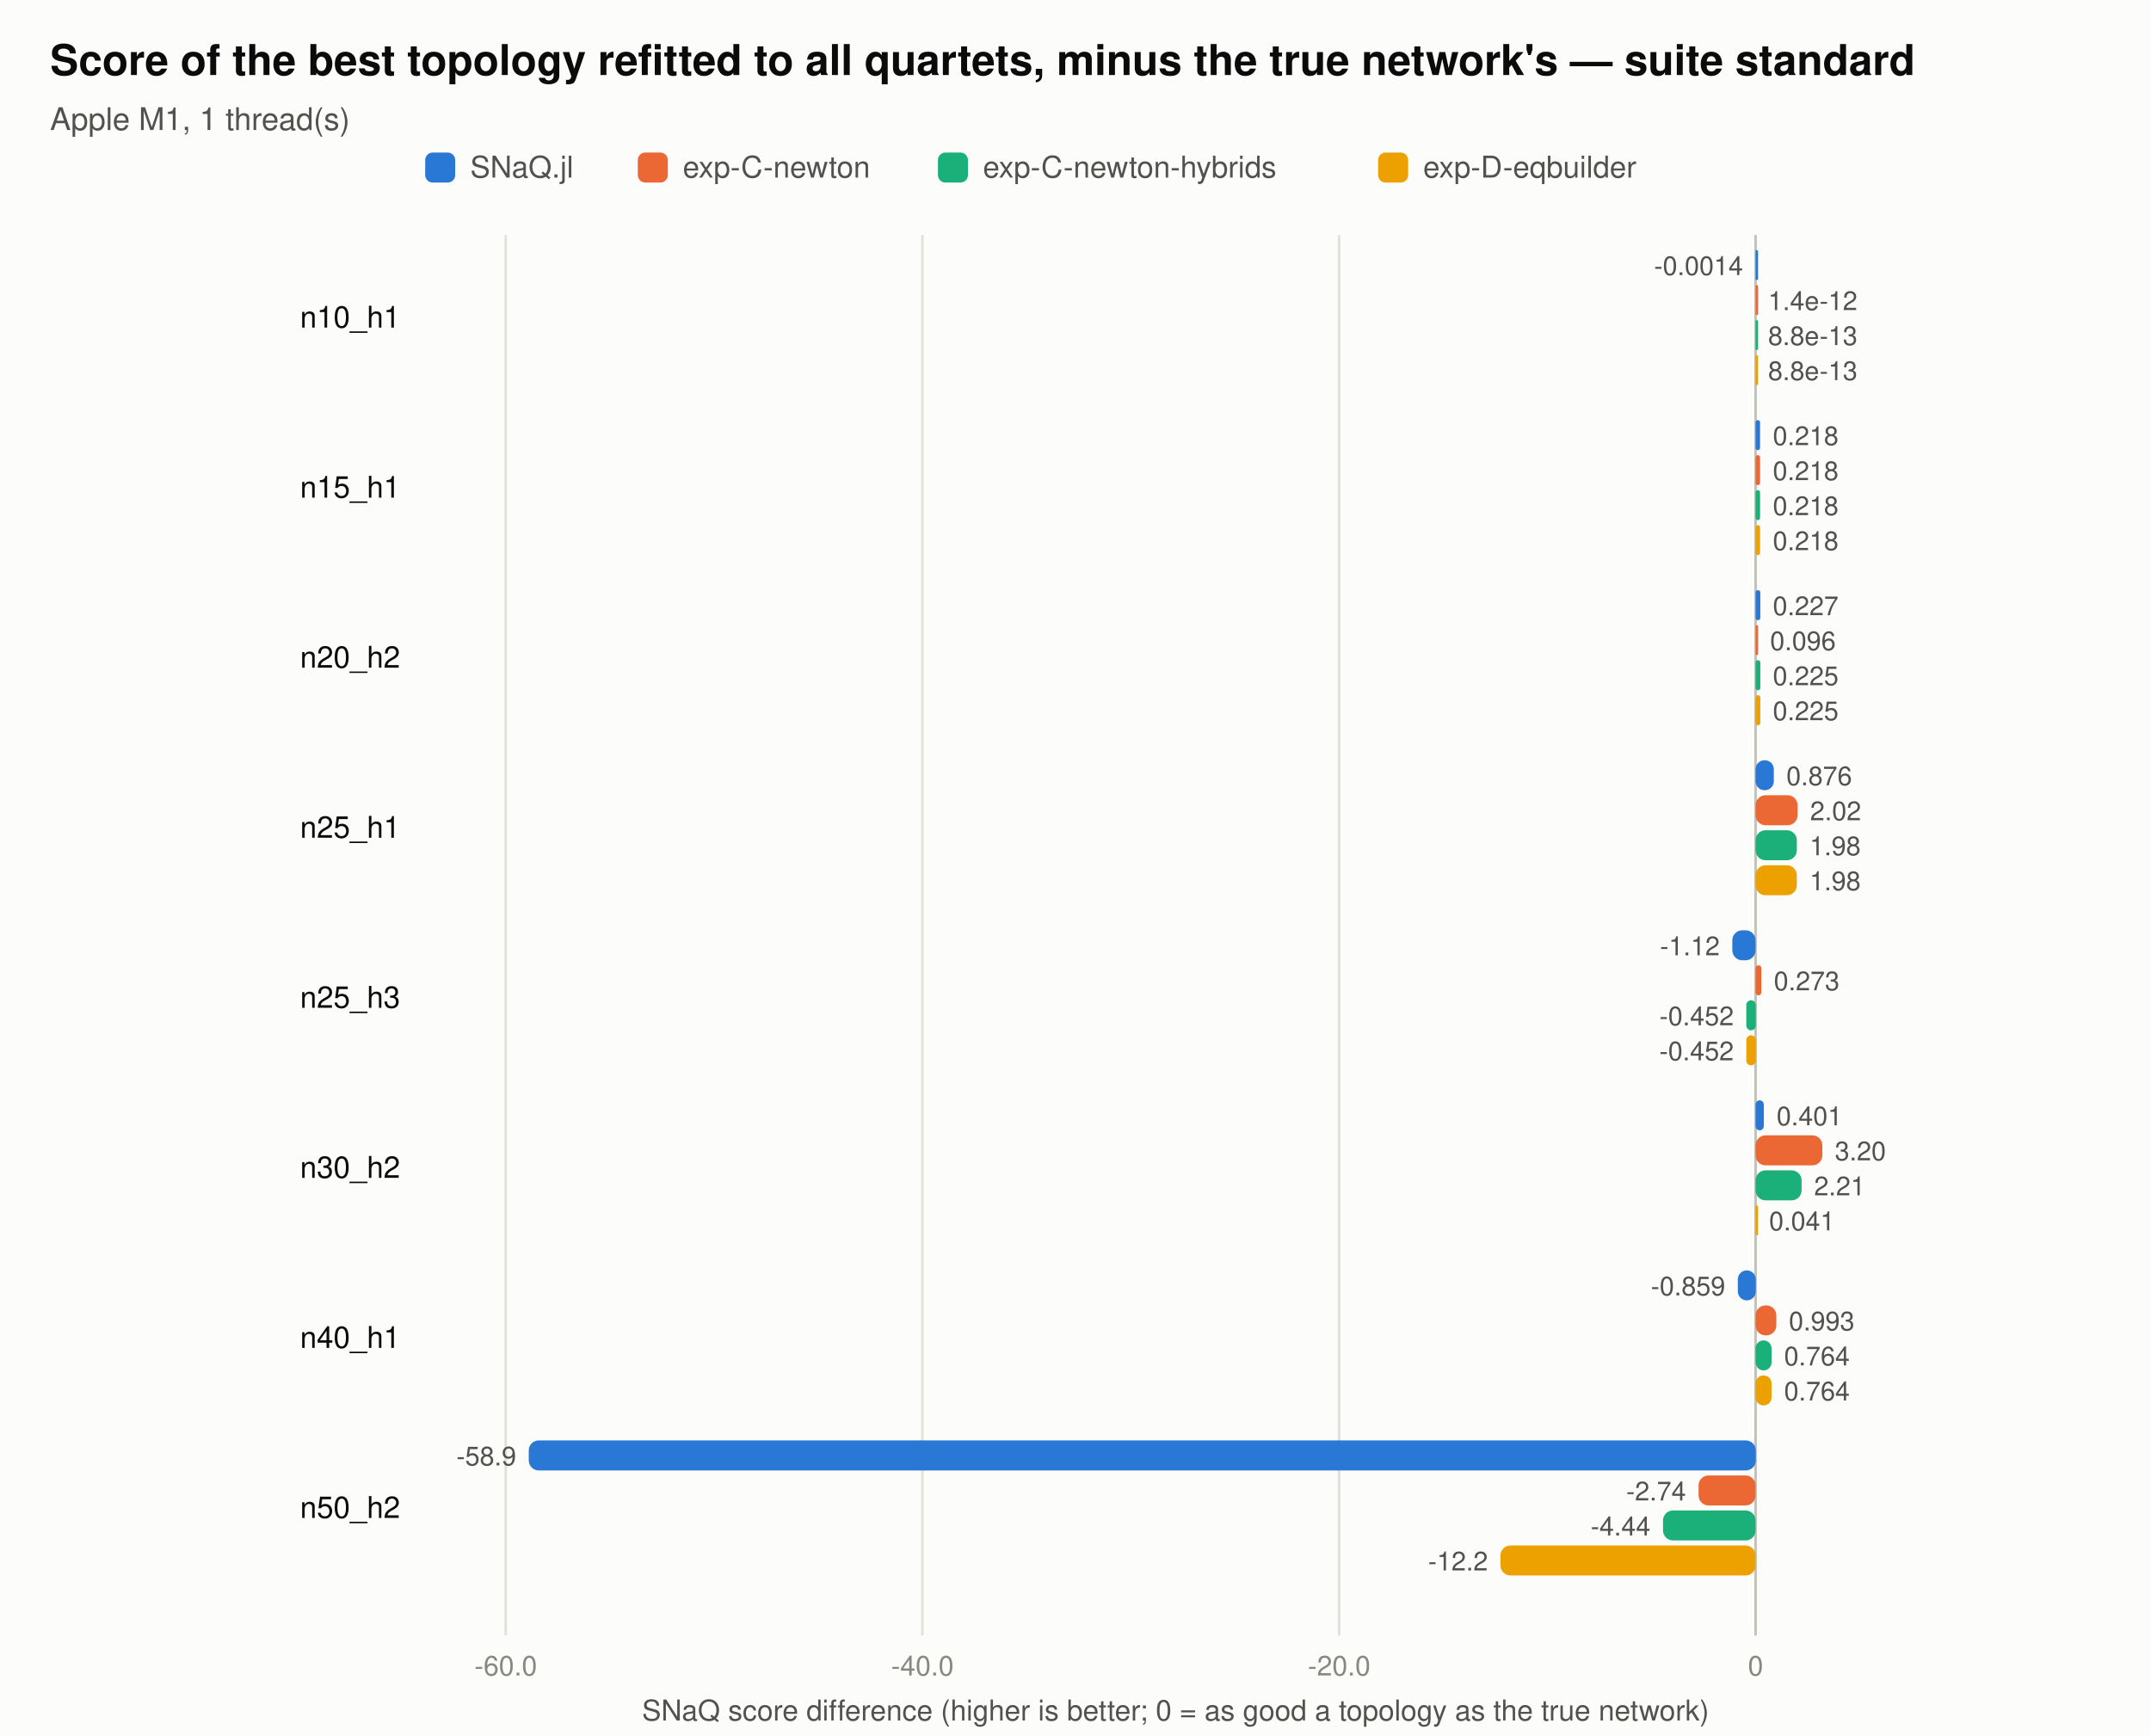
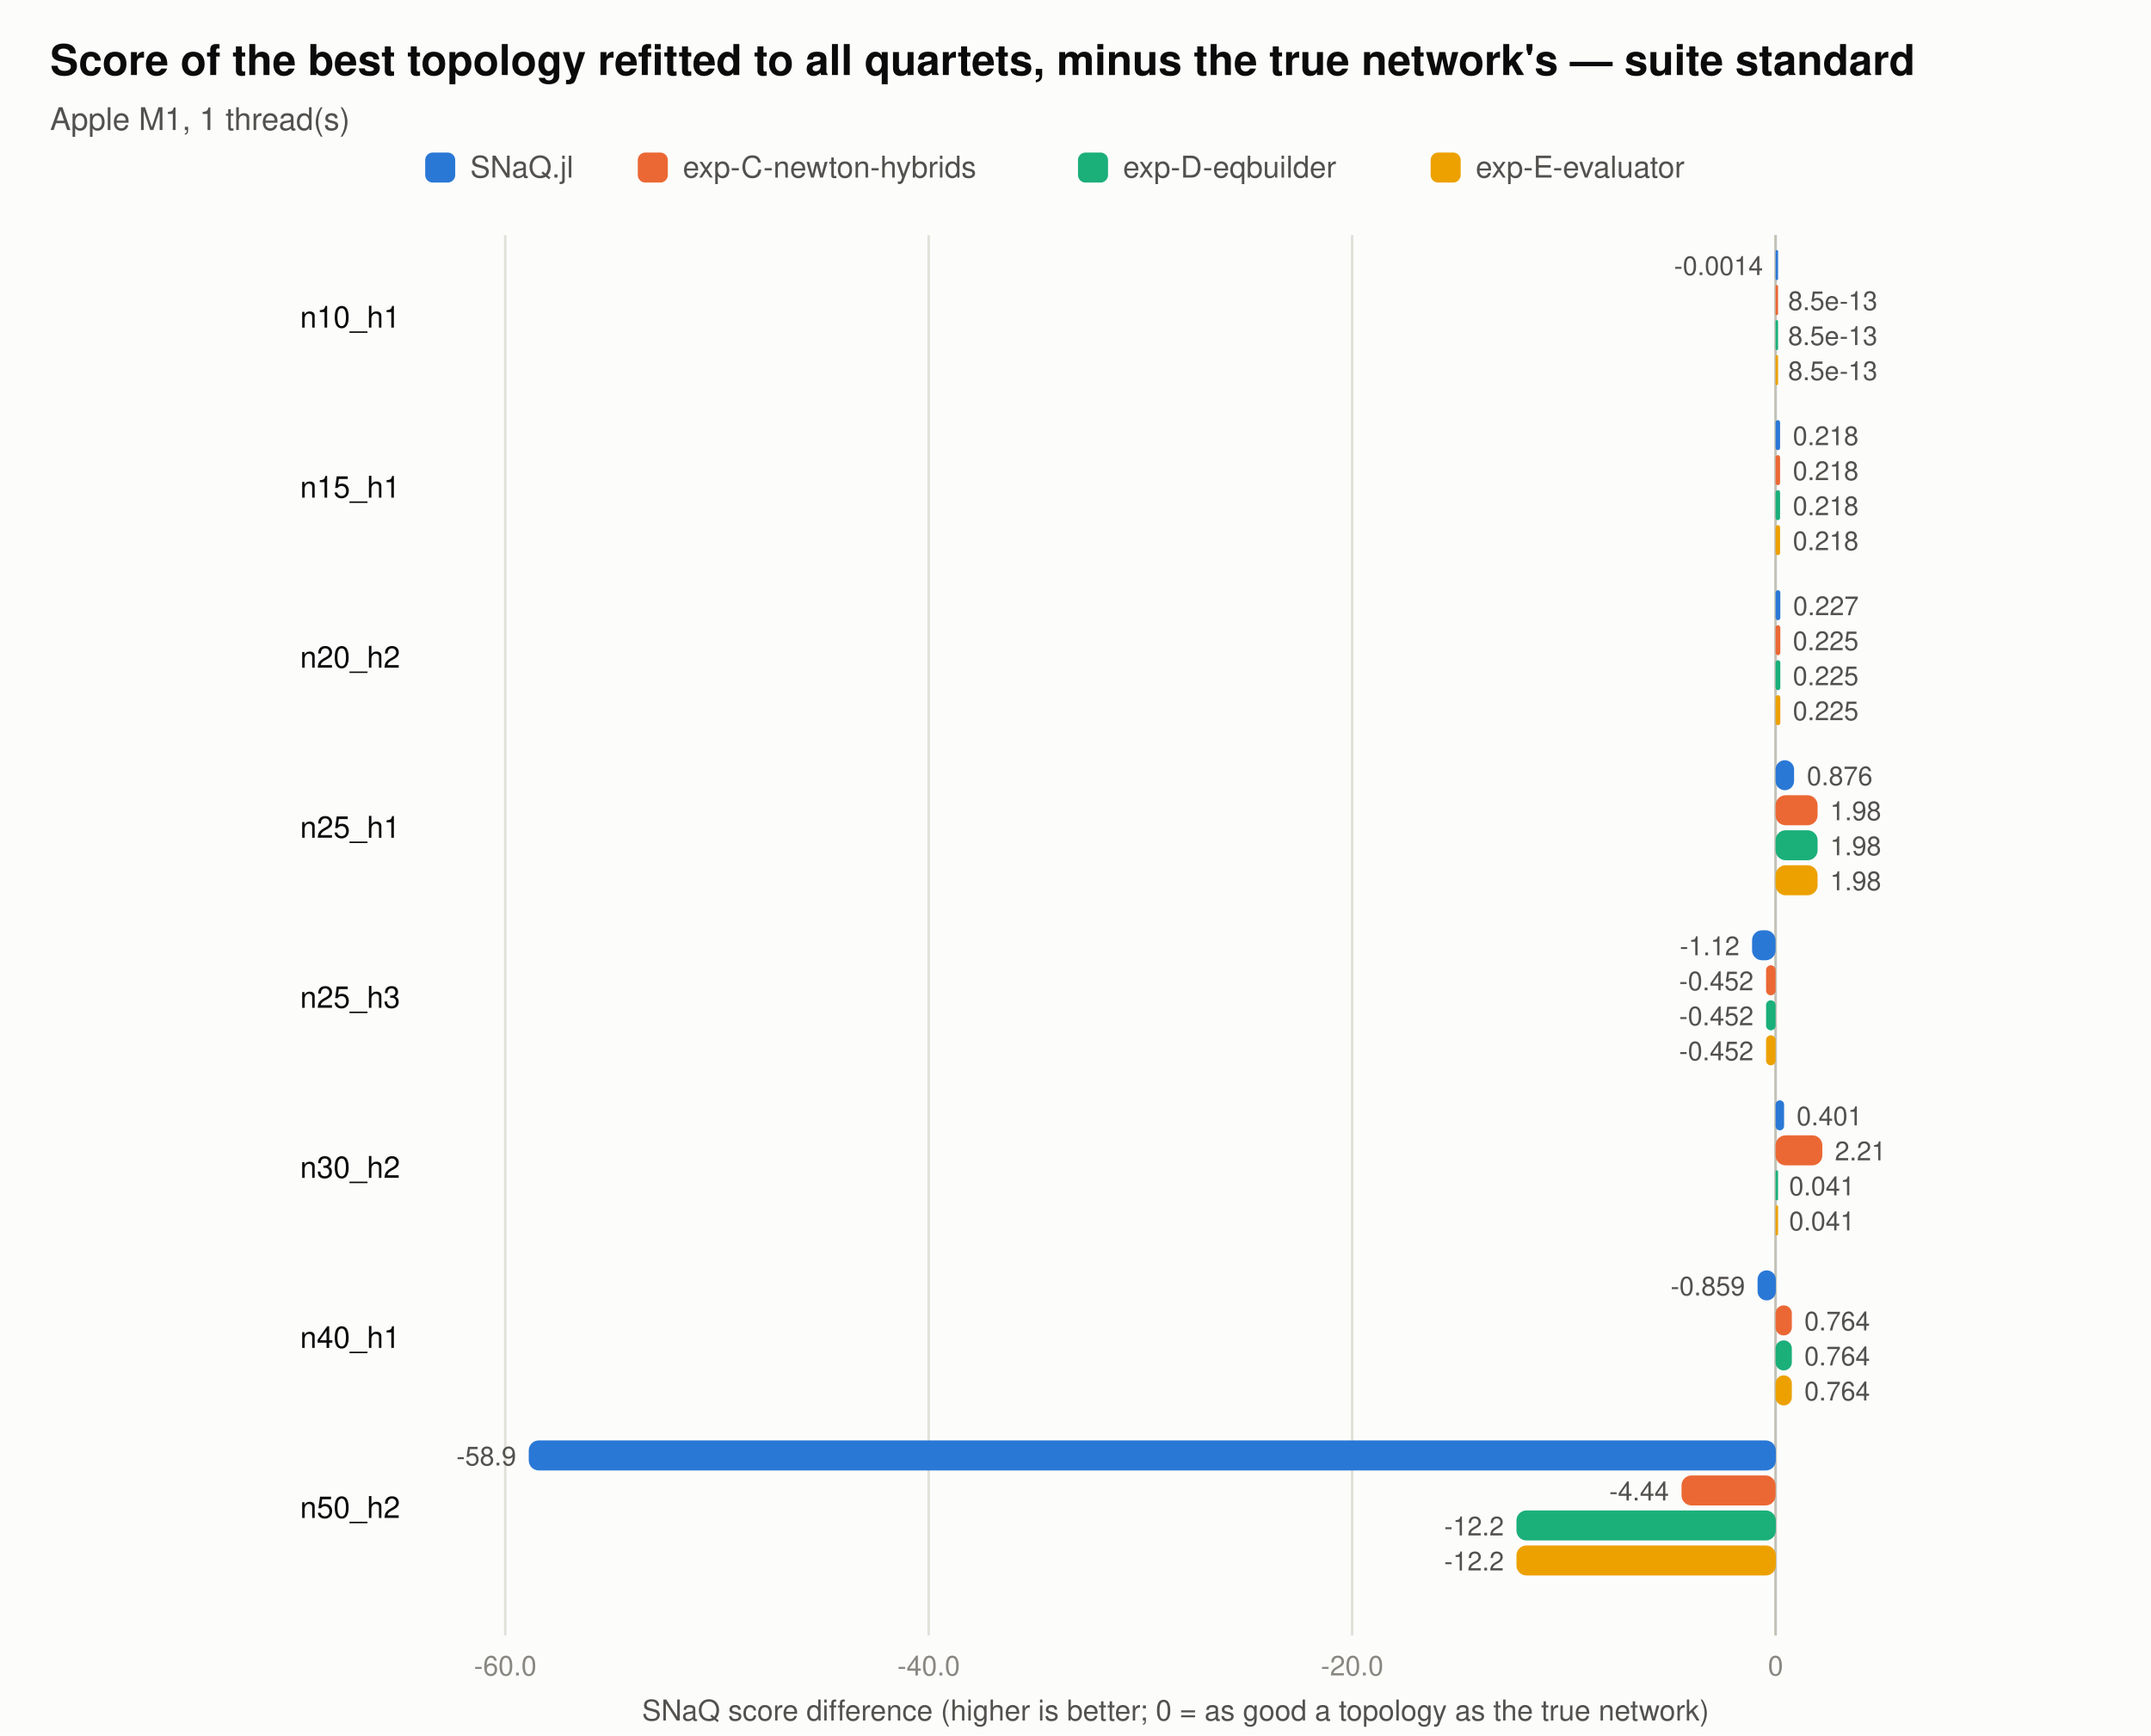
<svg xmlns="http://www.w3.org/2000/svg" width="860" height="694" viewBox="0 0 860 694" font-family="-apple-system, BlinkMacSystemFont, 'Segoe UI', Helvetica, Arial, sans-serif">
  <rect width="860" height="694" fill="#fcfcfb" />
  <text x="20" y="30" font-size="17" font-weight="600" fill="#0b0b0b">Score of the best topology refitted to all quartets, minus the true network's — suite standard</text>
  <text x="20" y="52" font-size="12.5" fill="#52514e">Apple M1, 1 thread(s)</text>
  <rect x="170" y="61" width="12" height="12" rx="3" fill="#2a78d6" />
  <text x="188" y="71" font-size="12" fill="#52514e">SNaQ.jl</text>
  <rect x="255" y="61" width="12" height="12" rx="3" fill="#eb6834" />
-   <text x="273" y="71" font-size="12" fill="#52514e">exp-C-newton</text>
-   <rect x="375" y="61" width="12" height="12" rx="3" fill="#1baf7a" />
-   <text x="393" y="71" font-size="12" fill="#52514e">exp-C-newton-hybrids</text>
-   <rect x="551" y="61" width="12" height="12" rx="3" fill="#eda100" />
-   <text x="569" y="71" font-size="12" fill="#52514e">exp-D-eqbuilder</text>
-   <line x1="202.2" y1="94" x2="202.2" y2="654" stroke="#e1e0d9" stroke-width="1" />
-   <text x="202.2" y="670" font-size="11" fill="#898781" text-anchor="middle">-60.0</text>
-   <line x1="368.8" y1="94" x2="368.8" y2="654" stroke="#e1e0d9" stroke-width="1" />
-   <text x="368.8" y="670" font-size="11" fill="#898781" text-anchor="middle">-40.0</text>
-   <line x1="535.4" y1="94" x2="535.4" y2="654" stroke="#e1e0d9" stroke-width="1" />
-   <text x="535.4" y="670" font-size="11" fill="#898781" text-anchor="middle">-20.0</text>
-   <line x1="701.9" y1="94" x2="701.9" y2="654" stroke="#e1e0d9" stroke-width="1" />
-   <text x="701.9" y="670" font-size="11" fill="#898781" text-anchor="middle">0</text>
+   <text x="273" y="71" font-size="12" fill="#52514e">exp-C-newton-hybrids</text>
+   <rect x="431" y="61" width="12" height="12" rx="3" fill="#1baf7a" />
+   <text x="449" y="71" font-size="12" fill="#52514e">exp-D-eqbuilder</text>
+   <rect x="572" y="61" width="12" height="12" rx="3" fill="#eda100" />
+   <text x="590" y="71" font-size="12" fill="#52514e">exp-E-evaluator</text>
+   <line x1="202.0" y1="94" x2="202.0" y2="654" stroke="#e1e0d9" stroke-width="1" />
+   <text x="202.0" y="670" font-size="11" fill="#898781" text-anchor="middle">-60.0</text>
+   <line x1="371.3" y1="94" x2="371.3" y2="654" stroke="#e1e0d9" stroke-width="1" />
+   <text x="371.3" y="670" font-size="11" fill="#898781" text-anchor="middle">-40.0</text>
+   <line x1="540.6" y1="94" x2="540.6" y2="654" stroke="#e1e0d9" stroke-width="1" />
+   <text x="540.6" y="670" font-size="11" fill="#898781" text-anchor="middle">-20.0</text>
+   <line x1="709.9" y1="94" x2="709.9" y2="654" stroke="#e1e0d9" stroke-width="1" />
+   <text x="709.9" y="670" font-size="11" fill="#898781" text-anchor="middle">0</text>
  <text x="470.0" y="688" font-size="11.5" fill="#52514e" text-anchor="middle">SNaQ score difference (higher is better; 0 = as good a topology as the true network)</text>
-   <line x1="701.9" y1="94" x2="701.9" y2="654" stroke="#c3c2b7" stroke-width="1" />
+   <line x1="709.9" y1="94" x2="709.9" y2="654" stroke="#c3c2b7" stroke-width="1" />
  <text x="160" y="131.0" font-size="12" fill="#0b0b0b" text-anchor="end">n10_h1</text>
  <g>
-     <rect x="701.9" y="100" width="1.0" height="12" rx="0.5" fill="#2a78d6" />
+     <rect x="709.9" y="100" width="1.0" height="12" rx="0.5" fill="#2a78d6" />
  </g>
-   <text x="696.9" y="110" font-size="10.5" fill="#52514e" text-anchor="end">-0.0014</text>
+   <text x="704.9" y="110" font-size="10.5" fill="#52514e" text-anchor="end">-0.0014</text>
  <g>
-     <rect x="701.9" y="114" width="1.0" height="12" rx="0.5" fill="#eb6834" />
+     <rect x="709.9" y="114" width="1.0" height="12" rx="0.5" fill="#eb6834" />
  </g>
-   <text x="706.9" y="124" font-size="10.5" fill="#52514e" text-anchor="start">1.4e-12</text>
+   <text x="714.9" y="124" font-size="10.5" fill="#52514e" text-anchor="start">8.5e-13</text>
  <g>
-     <rect x="701.9" y="128" width="1.0" height="12" rx="0.5" fill="#1baf7a" />
+     <rect x="709.9" y="128" width="1.0" height="12" rx="0.5" fill="#1baf7a" />
  </g>
-   <text x="706.9" y="138" font-size="10.5" fill="#52514e" text-anchor="start">8.8e-13</text>
+   <text x="714.9" y="138" font-size="10.5" fill="#52514e" text-anchor="start">8.5e-13</text>
  <g>
-     <rect x="701.9" y="142" width="1.0" height="12" rx="0.5" fill="#eda100" />
+     <rect x="709.9" y="142" width="1.0" height="12" rx="0.5" fill="#eda100" />
  </g>
-   <text x="706.9" y="152" font-size="10.5" fill="#52514e" text-anchor="start">8.8e-13</text>
+   <text x="714.9" y="152" font-size="10.5" fill="#52514e" text-anchor="start">8.5e-13</text>
  <text x="160" y="199.0" font-size="12" fill="#0b0b0b" text-anchor="end">n15_h1</text>
  <g>
-     <rect x="701.9" y="168" width="1.8" height="12" rx="0.9" fill="#2a78d6" />
+     <rect x="709.9" y="168" width="1.8" height="12" rx="0.9" fill="#2a78d6" />
  </g>
-   <text x="708.8" y="178" font-size="10.5" fill="#52514e" text-anchor="start">0.218</text>
+   <text x="716.8" y="178" font-size="10.5" fill="#52514e" text-anchor="start">0.218</text>
  <g>
-     <rect x="701.9" y="182" width="1.8" height="12" rx="0.9" fill="#eb6834" />
+     <rect x="709.9" y="182" width="1.8" height="12" rx="0.9" fill="#eb6834" />
  </g>
-   <text x="708.8" y="192" font-size="10.5" fill="#52514e" text-anchor="start">0.218</text>
+   <text x="716.8" y="192" font-size="10.5" fill="#52514e" text-anchor="start">0.218</text>
  <g>
-     <rect x="701.9" y="196" width="1.8" height="12" rx="0.9" fill="#1baf7a" />
+     <rect x="709.9" y="196" width="1.8" height="12" rx="0.9" fill="#1baf7a" />
  </g>
-   <text x="708.8" y="206" font-size="10.5" fill="#52514e" text-anchor="start">0.218</text>
+   <text x="716.8" y="206" font-size="10.5" fill="#52514e" text-anchor="start">0.218</text>
  <g>
-     <rect x="701.9" y="210" width="1.8" height="12" rx="0.9" fill="#eda100" />
+     <rect x="709.9" y="210" width="1.8" height="12" rx="0.9" fill="#eda100" />
  </g>
-   <text x="708.8" y="220" font-size="10.5" fill="#52514e" text-anchor="start">0.218</text>
+   <text x="716.8" y="220" font-size="10.5" fill="#52514e" text-anchor="start">0.218</text>
  <text x="160" y="267.0" font-size="12" fill="#0b0b0b" text-anchor="end">n20_h2</text>
  <g>
-     <rect x="701.9" y="236" width="1.9" height="12" rx="0.9" fill="#2a78d6" />
+     <rect x="709.9" y="236" width="1.9" height="12" rx="1.0" fill="#2a78d6" />
  </g>
-   <text x="708.8" y="246" font-size="10.5" fill="#52514e" text-anchor="start">0.227</text>
+   <text x="716.9" y="246" font-size="10.5" fill="#52514e" text-anchor="start">0.227</text>
  <g>
-     <rect x="701.9" y="250" width="1.0" height="12" rx="0.5" fill="#eb6834" />
+     <rect x="709.9" y="250" width="1.9" height="12" rx="1.0" fill="#eb6834" />
  </g>
-   <text x="707.7" y="260" font-size="10.5" fill="#52514e" text-anchor="start">0.096</text>
+   <text x="716.8" y="260" font-size="10.5" fill="#52514e" text-anchor="start">0.225</text>
  <g>
-     <rect x="701.9" y="264" width="1.9" height="12" rx="0.9" fill="#1baf7a" />
+     <rect x="709.9" y="264" width="1.9" height="12" rx="1.0" fill="#1baf7a" />
  </g>
-   <text x="708.8" y="274" font-size="10.5" fill="#52514e" text-anchor="start">0.225</text>
+   <text x="716.8" y="274" font-size="10.5" fill="#52514e" text-anchor="start">0.225</text>
  <g>
-     <rect x="701.9" y="278" width="1.9" height="12" rx="0.9" fill="#eda100" />
+     <rect x="709.9" y="278" width="1.9" height="12" rx="1.0" fill="#eda100" />
  </g>
-   <text x="708.8" y="288" font-size="10.5" fill="#52514e" text-anchor="start">0.225</text>
+   <text x="716.8" y="288" font-size="10.5" fill="#52514e" text-anchor="start">0.225</text>
  <text x="160" y="335.0" font-size="12" fill="#0b0b0b" text-anchor="end">n25_h1</text>
  <g>
-     <rect x="701.9" y="304" width="7.3" height="12" rx="3.6" fill="#2a78d6" />
+     <rect x="709.9" y="304" width="7.4" height="12" rx="3.7" fill="#2a78d6" />
  </g>
-   <text x="714.2" y="314" font-size="10.5" fill="#52514e" text-anchor="start">0.876</text>
+   <text x="722.4" y="314" font-size="10.5" fill="#52514e" text-anchor="start">0.876</text>
  <g>
-     <rect x="701.9" y="318" width="16.8" height="12" rx="4.0" fill="#eb6834" />
+     <rect x="709.9" y="318" width="16.8" height="12" rx="4.0" fill="#eb6834" />
  </g>
-   <text x="723.7" y="328" font-size="10.5" fill="#52514e" text-anchor="start">2.02</text>
+   <text x="731.7" y="328" font-size="10.5" fill="#52514e" text-anchor="start">1.98</text>
  <g>
-     <rect x="701.9" y="332" width="16.5" height="12" rx="4.0" fill="#1baf7a" />
+     <rect x="709.9" y="332" width="16.8" height="12" rx="4.0" fill="#1baf7a" />
  </g>
-   <text x="723.5" y="342" font-size="10.5" fill="#52514e" text-anchor="start">1.98</text>
+   <text x="731.7" y="342" font-size="10.5" fill="#52514e" text-anchor="start">1.98</text>
  <g>
-     <rect x="701.9" y="346" width="16.5" height="12" rx="4.0" fill="#eda100" />
+     <rect x="709.9" y="346" width="16.8" height="12" rx="4.0" fill="#eda100" />
  </g>
-   <text x="723.5" y="356" font-size="10.5" fill="#52514e" text-anchor="start">1.98</text>
+   <text x="731.7" y="356" font-size="10.5" fill="#52514e" text-anchor="start">1.98</text>
  <text x="160" y="403.0" font-size="12" fill="#0b0b0b" text-anchor="end">n25_h3</text>
  <g>
-     <rect x="692.6" y="372" width="9.3" height="12" rx="4.0" fill="#2a78d6" />
+     <rect x="700.5" y="372" width="9.4" height="12" rx="4.0" fill="#2a78d6" />
  </g>
-   <text x="687.6" y="382" font-size="10.5" fill="#52514e" text-anchor="end">-1.12</text>
+   <text x="695.5" y="382" font-size="10.5" fill="#52514e" text-anchor="end">-1.12</text>
  <g>
-     <rect x="701.9" y="386" width="2.3" height="12" rx="1.1" fill="#eb6834" />
+     <rect x="706.1" y="386" width="3.8" height="12" rx="1.9" fill="#eb6834" />
  </g>
-   <text x="709.2" y="396" font-size="10.5" fill="#52514e" text-anchor="start">0.273</text>
+   <text x="701.1" y="396" font-size="10.5" fill="#52514e" text-anchor="end">-0.452</text>
  <g>
-     <rect x="698.2" y="400" width="3.8" height="12" rx="1.9" fill="#1baf7a" />
+     <rect x="706.1" y="400" width="3.8" height="12" rx="1.9" fill="#1baf7a" />
  </g>
-   <text x="693.2" y="410" font-size="10.5" fill="#52514e" text-anchor="end">-0.452</text>
+   <text x="701.1" y="410" font-size="10.5" fill="#52514e" text-anchor="end">-0.452</text>
  <g>
-     <rect x="698.2" y="414" width="3.8" height="12" rx="1.9" fill="#eda100" />
+     <rect x="706.1" y="414" width="3.8" height="12" rx="1.9" fill="#eda100" />
  </g>
-   <text x="693.2" y="424" font-size="10.5" fill="#52514e" text-anchor="end">-0.452</text>
+   <text x="701.1" y="424" font-size="10.5" fill="#52514e" text-anchor="end">-0.452</text>
  <text x="160" y="471.0" font-size="12" fill="#0b0b0b" text-anchor="end">n30_h2</text>
  <g>
-     <rect x="701.9" y="440" width="3.3" height="12" rx="1.7" fill="#2a78d6" />
+     <rect x="709.9" y="440" width="3.4" height="12" rx="1.7" fill="#2a78d6" />
  </g>
-   <text x="710.3" y="450" font-size="10.5" fill="#52514e" text-anchor="start">0.401</text>
+   <text x="718.3" y="450" font-size="10.5" fill="#52514e" text-anchor="start">0.401</text>
  <g>
-     <rect x="701.9" y="454" width="26.7" height="12" rx="4.0" fill="#eb6834" />
+     <rect x="709.9" y="454" width="18.7" height="12" rx="4.0" fill="#eb6834" />
  </g>
-   <text x="733.6" y="464" font-size="10.5" fill="#52514e" text-anchor="start">3.20</text>
+   <text x="733.6" y="464" font-size="10.5" fill="#52514e" text-anchor="start">2.21</text>
  <g>
-     <rect x="701.9" y="468" width="18.4" height="12" rx="4.0" fill="#1baf7a" />
+     <rect x="709.9" y="468" width="1.0" height="12" rx="0.5" fill="#1baf7a" />
  </g>
-   <text x="725.3" y="478" font-size="10.5" fill="#52514e" text-anchor="start">2.21</text>
+   <text x="715.3" y="478" font-size="10.5" fill="#52514e" text-anchor="start">0.041</text>
  <g>
-     <rect x="701.9" y="482" width="1.0" height="12" rx="0.5" fill="#eda100" />
+     <rect x="709.9" y="482" width="1.0" height="12" rx="0.5" fill="#eda100" />
  </g>
-   <text x="707.3" y="492" font-size="10.5" fill="#52514e" text-anchor="start">0.041</text>
+   <text x="715.3" y="492" font-size="10.5" fill="#52514e" text-anchor="start">0.041</text>
  <text x="160" y="539.0" font-size="12" fill="#0b0b0b" text-anchor="end">n40_h1</text>
  <g>
-     <rect x="694.8" y="508" width="7.2" height="12" rx="3.6" fill="#2a78d6" />
+     <rect x="702.7" y="508" width="7.3" height="12" rx="3.6" fill="#2a78d6" />
  </g>
-   <text x="689.8" y="518" font-size="10.5" fill="#52514e" text-anchor="end">-0.859</text>
+   <text x="697.7" y="518" font-size="10.5" fill="#52514e" text-anchor="end">-0.859</text>
  <g>
-     <rect x="701.9" y="522" width="8.3" height="12" rx="4.0" fill="#eb6834" />
+     <rect x="709.9" y="522" width="6.5" height="12" rx="3.2" fill="#eb6834" />
  </g>
-   <text x="715.2" y="532" font-size="10.5" fill="#52514e" text-anchor="start">0.993</text>
+   <text x="721.4" y="532" font-size="10.5" fill="#52514e" text-anchor="start">0.764</text>
  <g>
-     <rect x="701.9" y="536" width="6.4" height="12" rx="3.2" fill="#1baf7a" />
+     <rect x="709.9" y="536" width="6.5" height="12" rx="3.2" fill="#1baf7a" />
  </g>
-   <text x="713.3" y="546" font-size="10.5" fill="#52514e" text-anchor="start">0.764</text>
+   <text x="721.4" y="546" font-size="10.5" fill="#52514e" text-anchor="start">0.764</text>
  <g>
-     <rect x="701.9" y="550" width="6.4" height="12" rx="3.2" fill="#eda100" />
+     <rect x="709.9" y="550" width="6.5" height="12" rx="3.2" fill="#eda100" />
  </g>
-   <text x="713.3" y="560" font-size="10.5" fill="#52514e" text-anchor="start">0.764</text>
+   <text x="721.4" y="560" font-size="10.5" fill="#52514e" text-anchor="start">0.764</text>
  <text x="160" y="607.0" font-size="12" fill="#0b0b0b" text-anchor="end">n50_h2</text>
  <g>
-     <rect x="211.4" y="576" width="490.6" height="12" rx="4.0" fill="#2a78d6" />
+     <rect x="211.4" y="576" width="498.6" height="12" rx="4.0" fill="#2a78d6" />
  </g>
  <text x="206.4" y="586" font-size="10.5" fill="#52514e" text-anchor="end">-58.9</text>
  <g>
-     <rect x="679.1" y="590" width="22.8" height="12" rx="4.0" fill="#eb6834" />
+     <rect x="672.3" y="590" width="37.6" height="12" rx="4.0" fill="#eb6834" />
  </g>
-   <text x="674.1" y="600" font-size="10.5" fill="#52514e" text-anchor="end">-2.74</text>
+   <text x="667.3" y="600" font-size="10.5" fill="#52514e" text-anchor="end">-4.44</text>
  <g>
-     <rect x="664.9" y="604" width="37.0" height="12" rx="4.0" fill="#1baf7a" />
+     <rect x="606.3" y="604" width="103.7" height="12" rx="4.0" fill="#1baf7a" />
  </g>
-   <text x="659.9" y="614" font-size="10.5" fill="#52514e" text-anchor="end">-4.44</text>
+   <text x="601.3" y="614" font-size="10.5" fill="#52514e" text-anchor="end">-12.2</text>
  <g>
-     <rect x="599.9" y="618" width="102.0" height="12" rx="4.0" fill="#eda100" />
+     <rect x="606.3" y="618" width="103.7" height="12" rx="4.0" fill="#eda100" />
  </g>
-   <text x="594.9" y="628" font-size="10.5" fill="#52514e" text-anchor="end">-12.2</text>
+   <text x="601.3" y="628" font-size="10.5" fill="#52514e" text-anchor="end">-12.2</text>
</svg>
